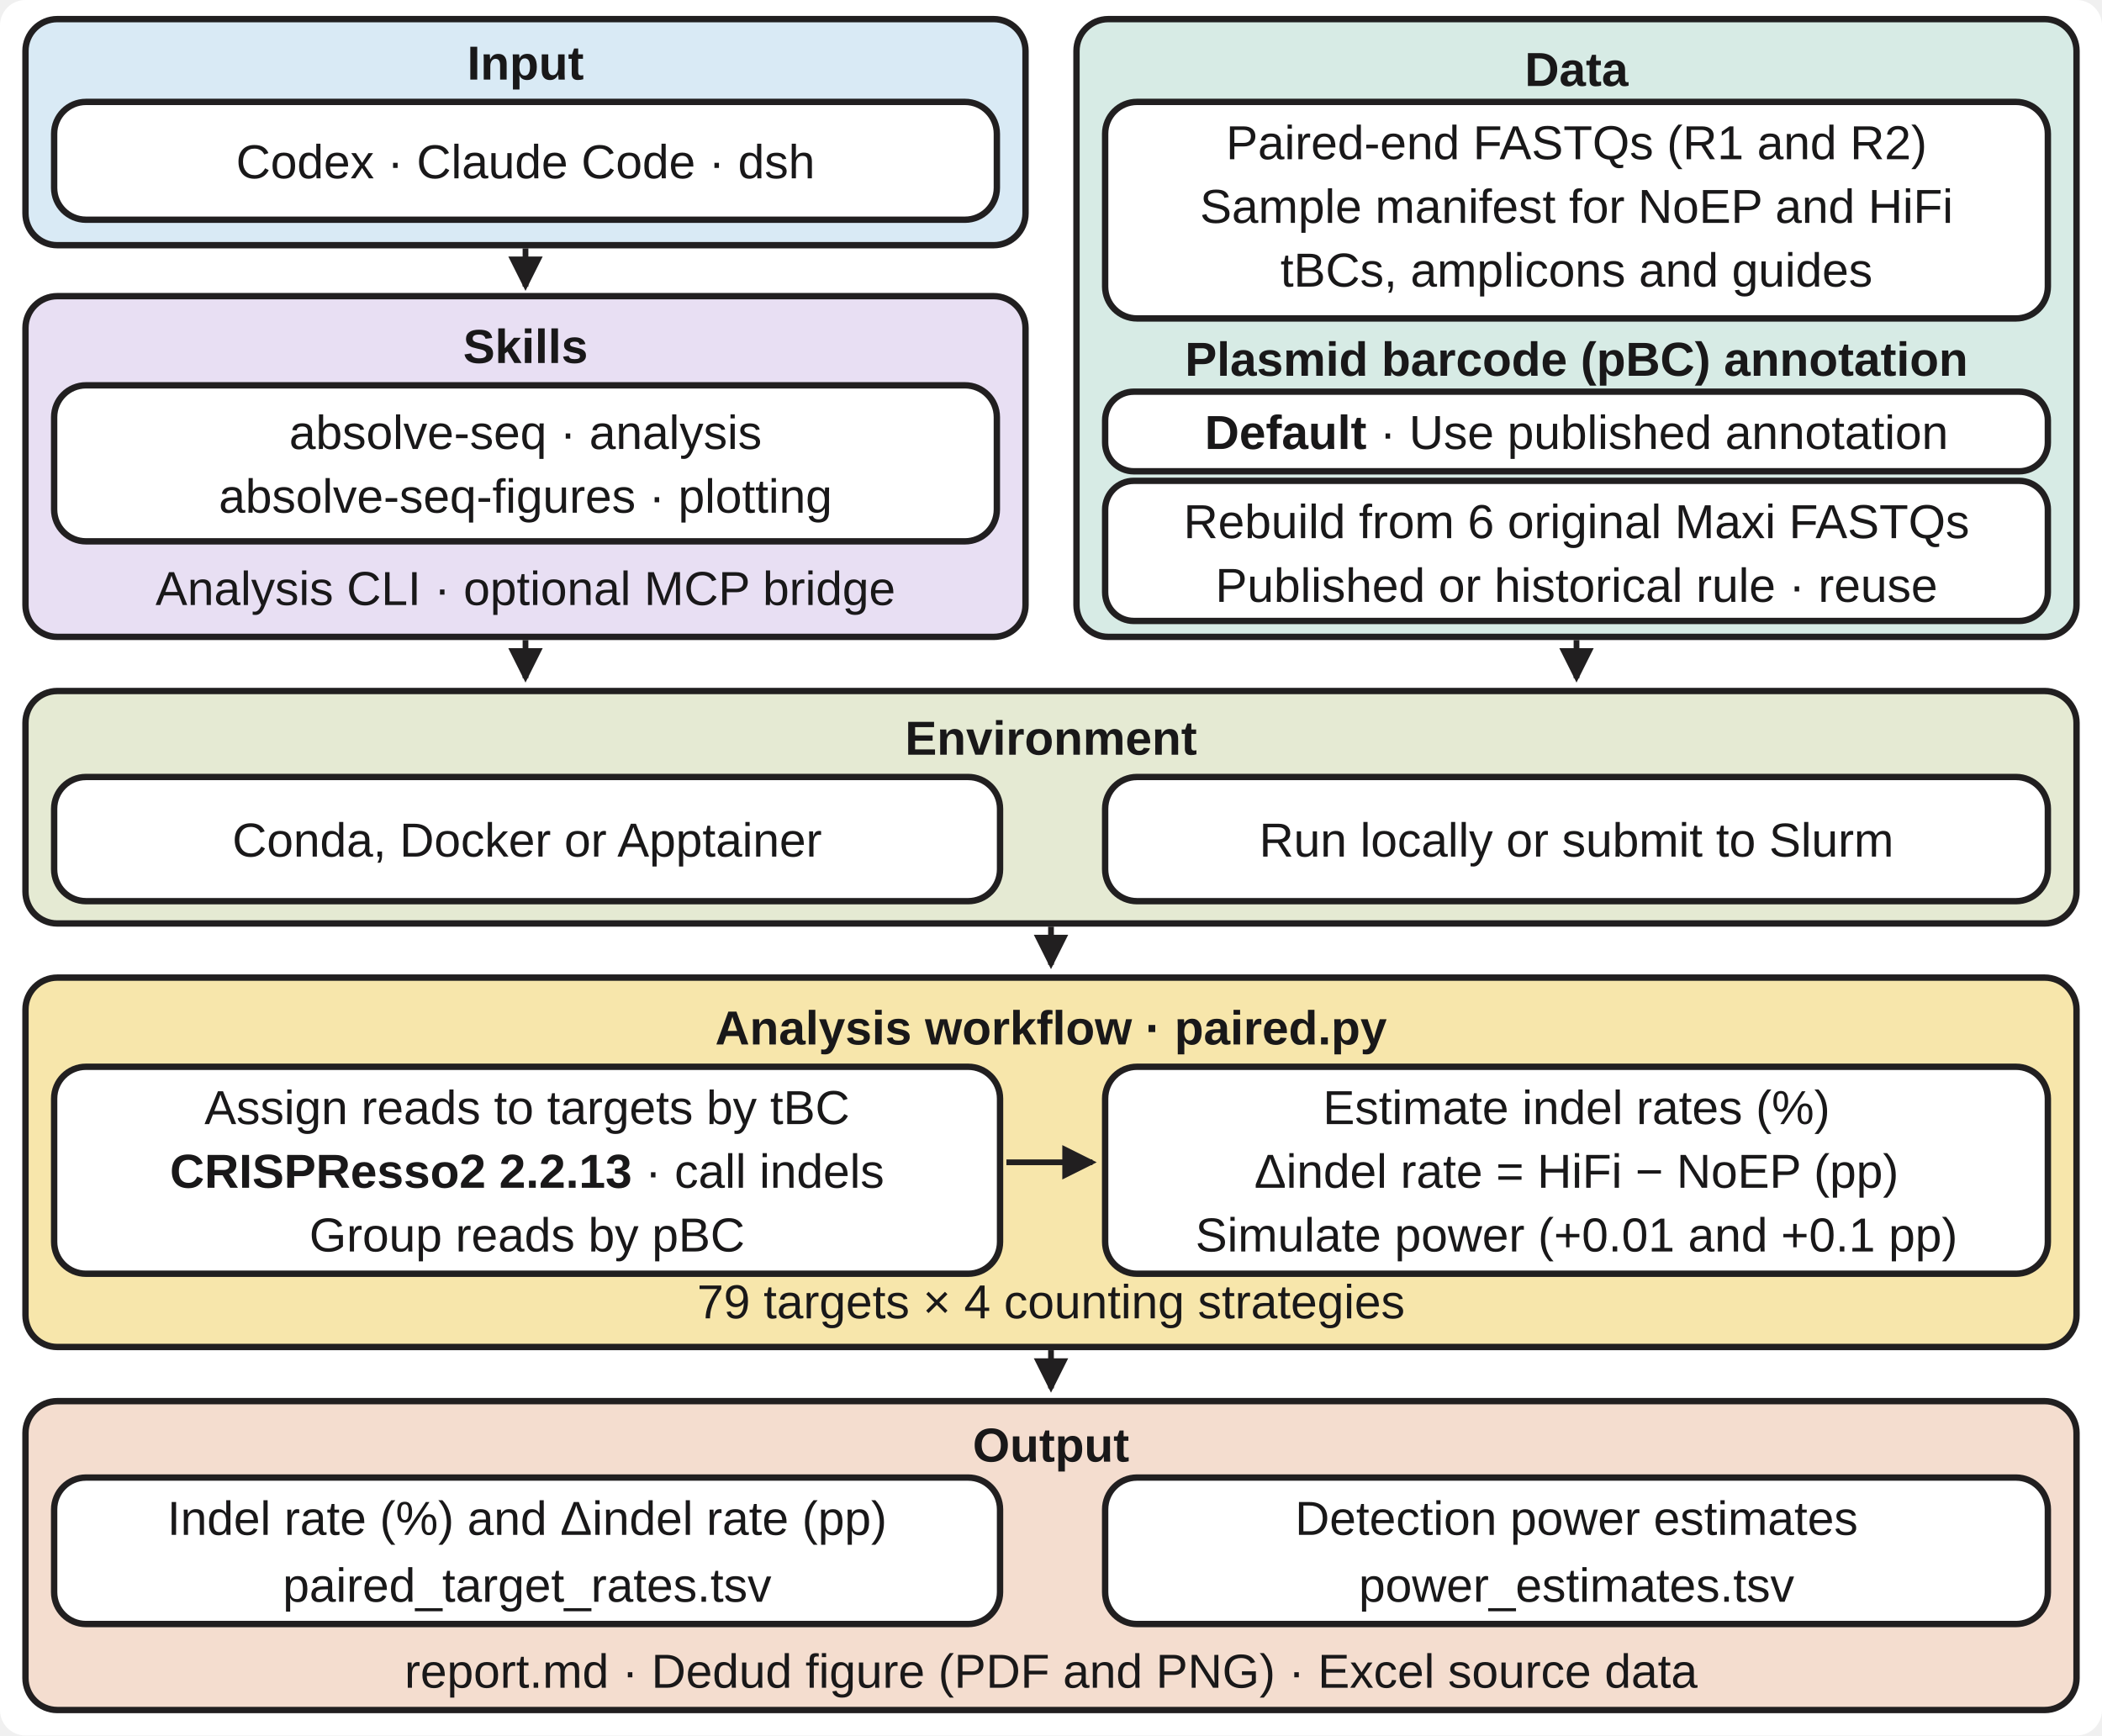
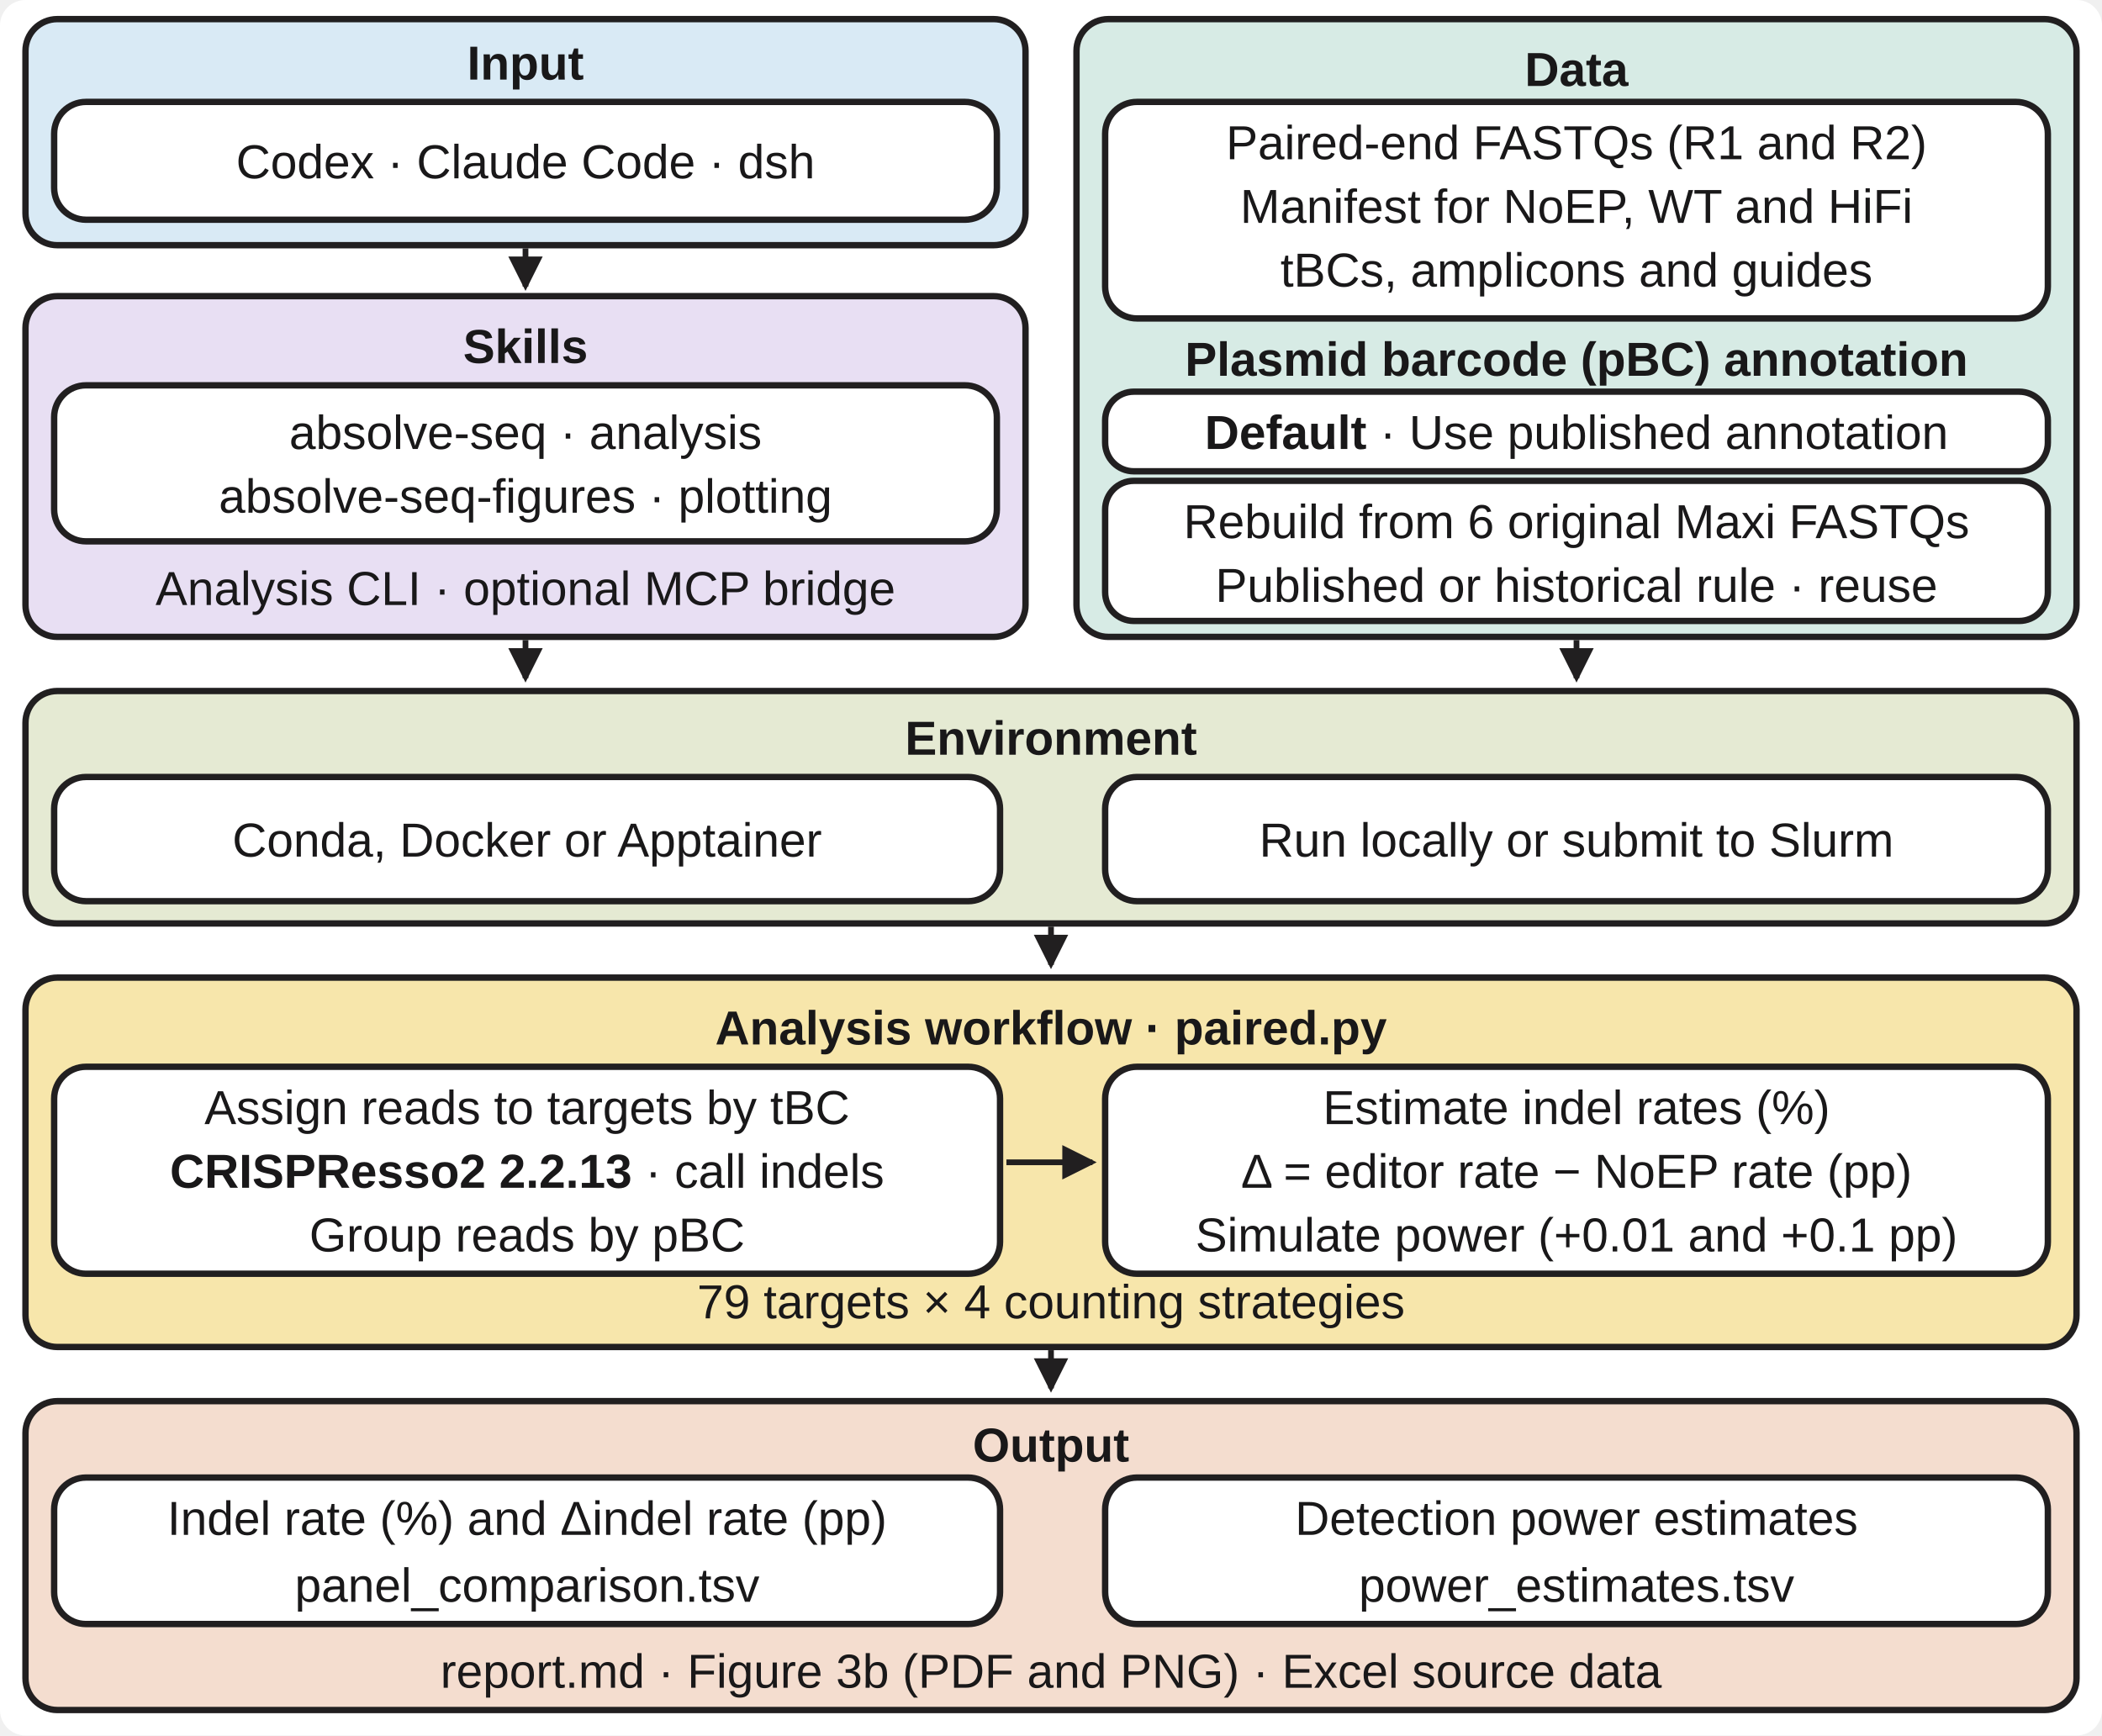
<svg xmlns="http://www.w3.org/2000/svg" width="660" height="545" viewBox="0 0 660 545" role="img" aria-labelledby="title desc">
  <defs>
    <marker id="arrow" viewBox="0 0 8 8" refX="7" refY="4" markerWidth="6" markerHeight="6" orient="auto">
      <path d="M0 0 L8 4 L0 8 Z" fill="#211f20" />
    </marker>
  </defs>
  <style>
    .stage,.box { stroke:#211f20; stroke-width:2; }
    .input { fill:#d9eaf5; }
    .skills { fill:#e8dff3; }
    .data { fill:#d7ebe5; }
    .environment { fill:#e5ead3; }
    .workflow { fill:#f7e6ab; }
    .output { fill:#f4ddcf; }
    .box { fill:white; }
    .flow { fill:none; stroke:#211f20; stroke-width:1.8; marker-end:url(#arrow); }
    text { font:15px Arial,Helvetica,sans-serif; fill:#191819; text-anchor:middle; }
    .label { font-weight:bold; }
    @media (max-width:480px) { text { font-size:17px; } }
  </style>
  <rect width="660" height="545" rx="8" fill="white" />
  <g aria-label="Input">
    <rect class="stage input" x="8" y="6" width="314" height="71" rx="10" />
    <text class="label" x="165" y="25">Input</text>
    <rect class="box" x="17" y="32" width="296" height="37" rx="10" />
    <text x="165" y="56">Codex · Claude Code · dsh</text>
  </g>
  <path class="flow" d="M165 78 v12" />
  <g aria-label="Skills and tool access">
    <rect class="stage skills" x="8" y="93" width="314" height="107" rx="10" />
    <text class="label" x="165" y="114">Skills</text>
    <rect class="box" x="17" y="121" width="296" height="49" rx="10" />
    <text x="165" y="141">absolve-seq · analysis</text>
    <text x="165" y="161">absolve-seq-figures · plotting</text>
    <text x="165" y="190">Analysis CLI · optional MCP bridge</text>
  </g>
  <g aria-label="Data">
    <rect class="stage data" x="338" y="6" width="314" height="194" rx="10" />
    <text class="label" x="495" y="27">Data</text>
    <rect class="box" x="347" y="32" width="296" height="68" rx="10" />
    <text x="495" y="50">Paired-end FASTQs (R1 and R2)</text>
-     <text x="495" y="70">Sample manifest for NoEP and HiFi</text>
+     <text x="495" y="70">Manifest for NoEP, WT and HiFi</text>
    <text x="495" y="90">tBCs, amplicons and guides</text>
    <text class="label" x="495" y="118">Plasmid barcode (pBC) annotation</text>
    <rect class="box" x="347" y="123" width="296" height="25" rx="9" />
    <text x="495" y="141">
      <tspan font-weight="bold">Default</tspan> · Use published annotation</text>
    <rect class="box" x="347" y="151" width="296" height="44" rx="9" />
    <text x="495" y="169">Rebuild from 6 original Maxi FASTQs</text>
    <text x="495" y="189">Published or historical rule · reuse</text>
  </g>
  <path class="flow" d="M165 201 v12" />
  <path class="flow" d="M495 201 v12" />
  <g aria-label="Environment">
    <rect class="stage environment" x="8" y="217" width="644" height="73" rx="10" />
    <text class="label" x="330" y="237">Environment</text>
    <rect class="box" x="17" y="244" width="297" height="39" rx="10" />
    <text x="165.5" y="269">Conda, Docker or Apptainer</text>
    <rect class="box" x="347" y="244" width="296" height="39" rx="10" />
    <text x="495" y="269">Run locally or submit to Slurm</text>
  </g>
  <path class="flow" d="M330 291 v12" />
  <g aria-label="Analysis workflow">
    <rect class="stage workflow" x="8" y="307" width="644" height="116" rx="10" />
    <text class="label" x="330" y="328">Analysis workflow · paired.py</text>
    <rect class="box" x="17" y="335" width="297" height="65" rx="10" />
    <text x="165.5" y="353">Assign reads to targets by tBC</text>
    <text x="165.5" y="373">
      <tspan font-weight="bold">CRISPResso2 2.2.13</tspan> · call indels</text>
    <text x="165.5" y="393">Group reads by pBC</text>
    <path class="flow" d="M316 365 h27" />
    <rect class="box" x="347" y="335" width="296" height="65" rx="10" />
    <text x="495" y="353">Estimate indel rates (%)</text>
-     <text x="495" y="373">Δindel rate = HiFi − NoEP (pp)</text>
+     <text x="495" y="373">Δ = editor rate − NoEP rate (pp)</text>
    <text x="495" y="393">Simulate power (+0.01 and +0.1 pp)</text>
    <text x="330" y="414">79 targets × 4 counting strategies</text>
  </g>
  <path class="flow" d="M330 424 v12" />
  <g aria-label="Output">
    <rect class="stage output" x="8" y="440" width="644" height="97" rx="10" />
    <text class="label" x="330" y="459">Output</text>
    <rect class="box" x="17" y="464" width="297" height="46" rx="10" />
    <text x="165.5" y="482">Indel rate (%) and Δindel rate (pp)</text>
-     <text x="165.5" y="503">paired_target_rates.tsv</text>
+     <text x="165.5" y="503">panel_comparison.tsv</text>
    <rect class="box" x="347" y="464" width="296" height="46" rx="10" />
    <text x="495" y="482">Detection power estimates</text>
    <text x="495" y="503">power_estimates.tsv</text>
-     <text x="330" y="530">report.md · Dedud figure (PDF and PNG) · Excel source data</text>
+     <text x="330" y="530">report.md · Figure 3b (PDF and PNG) · Excel source data</text>
  </g>
</svg>
